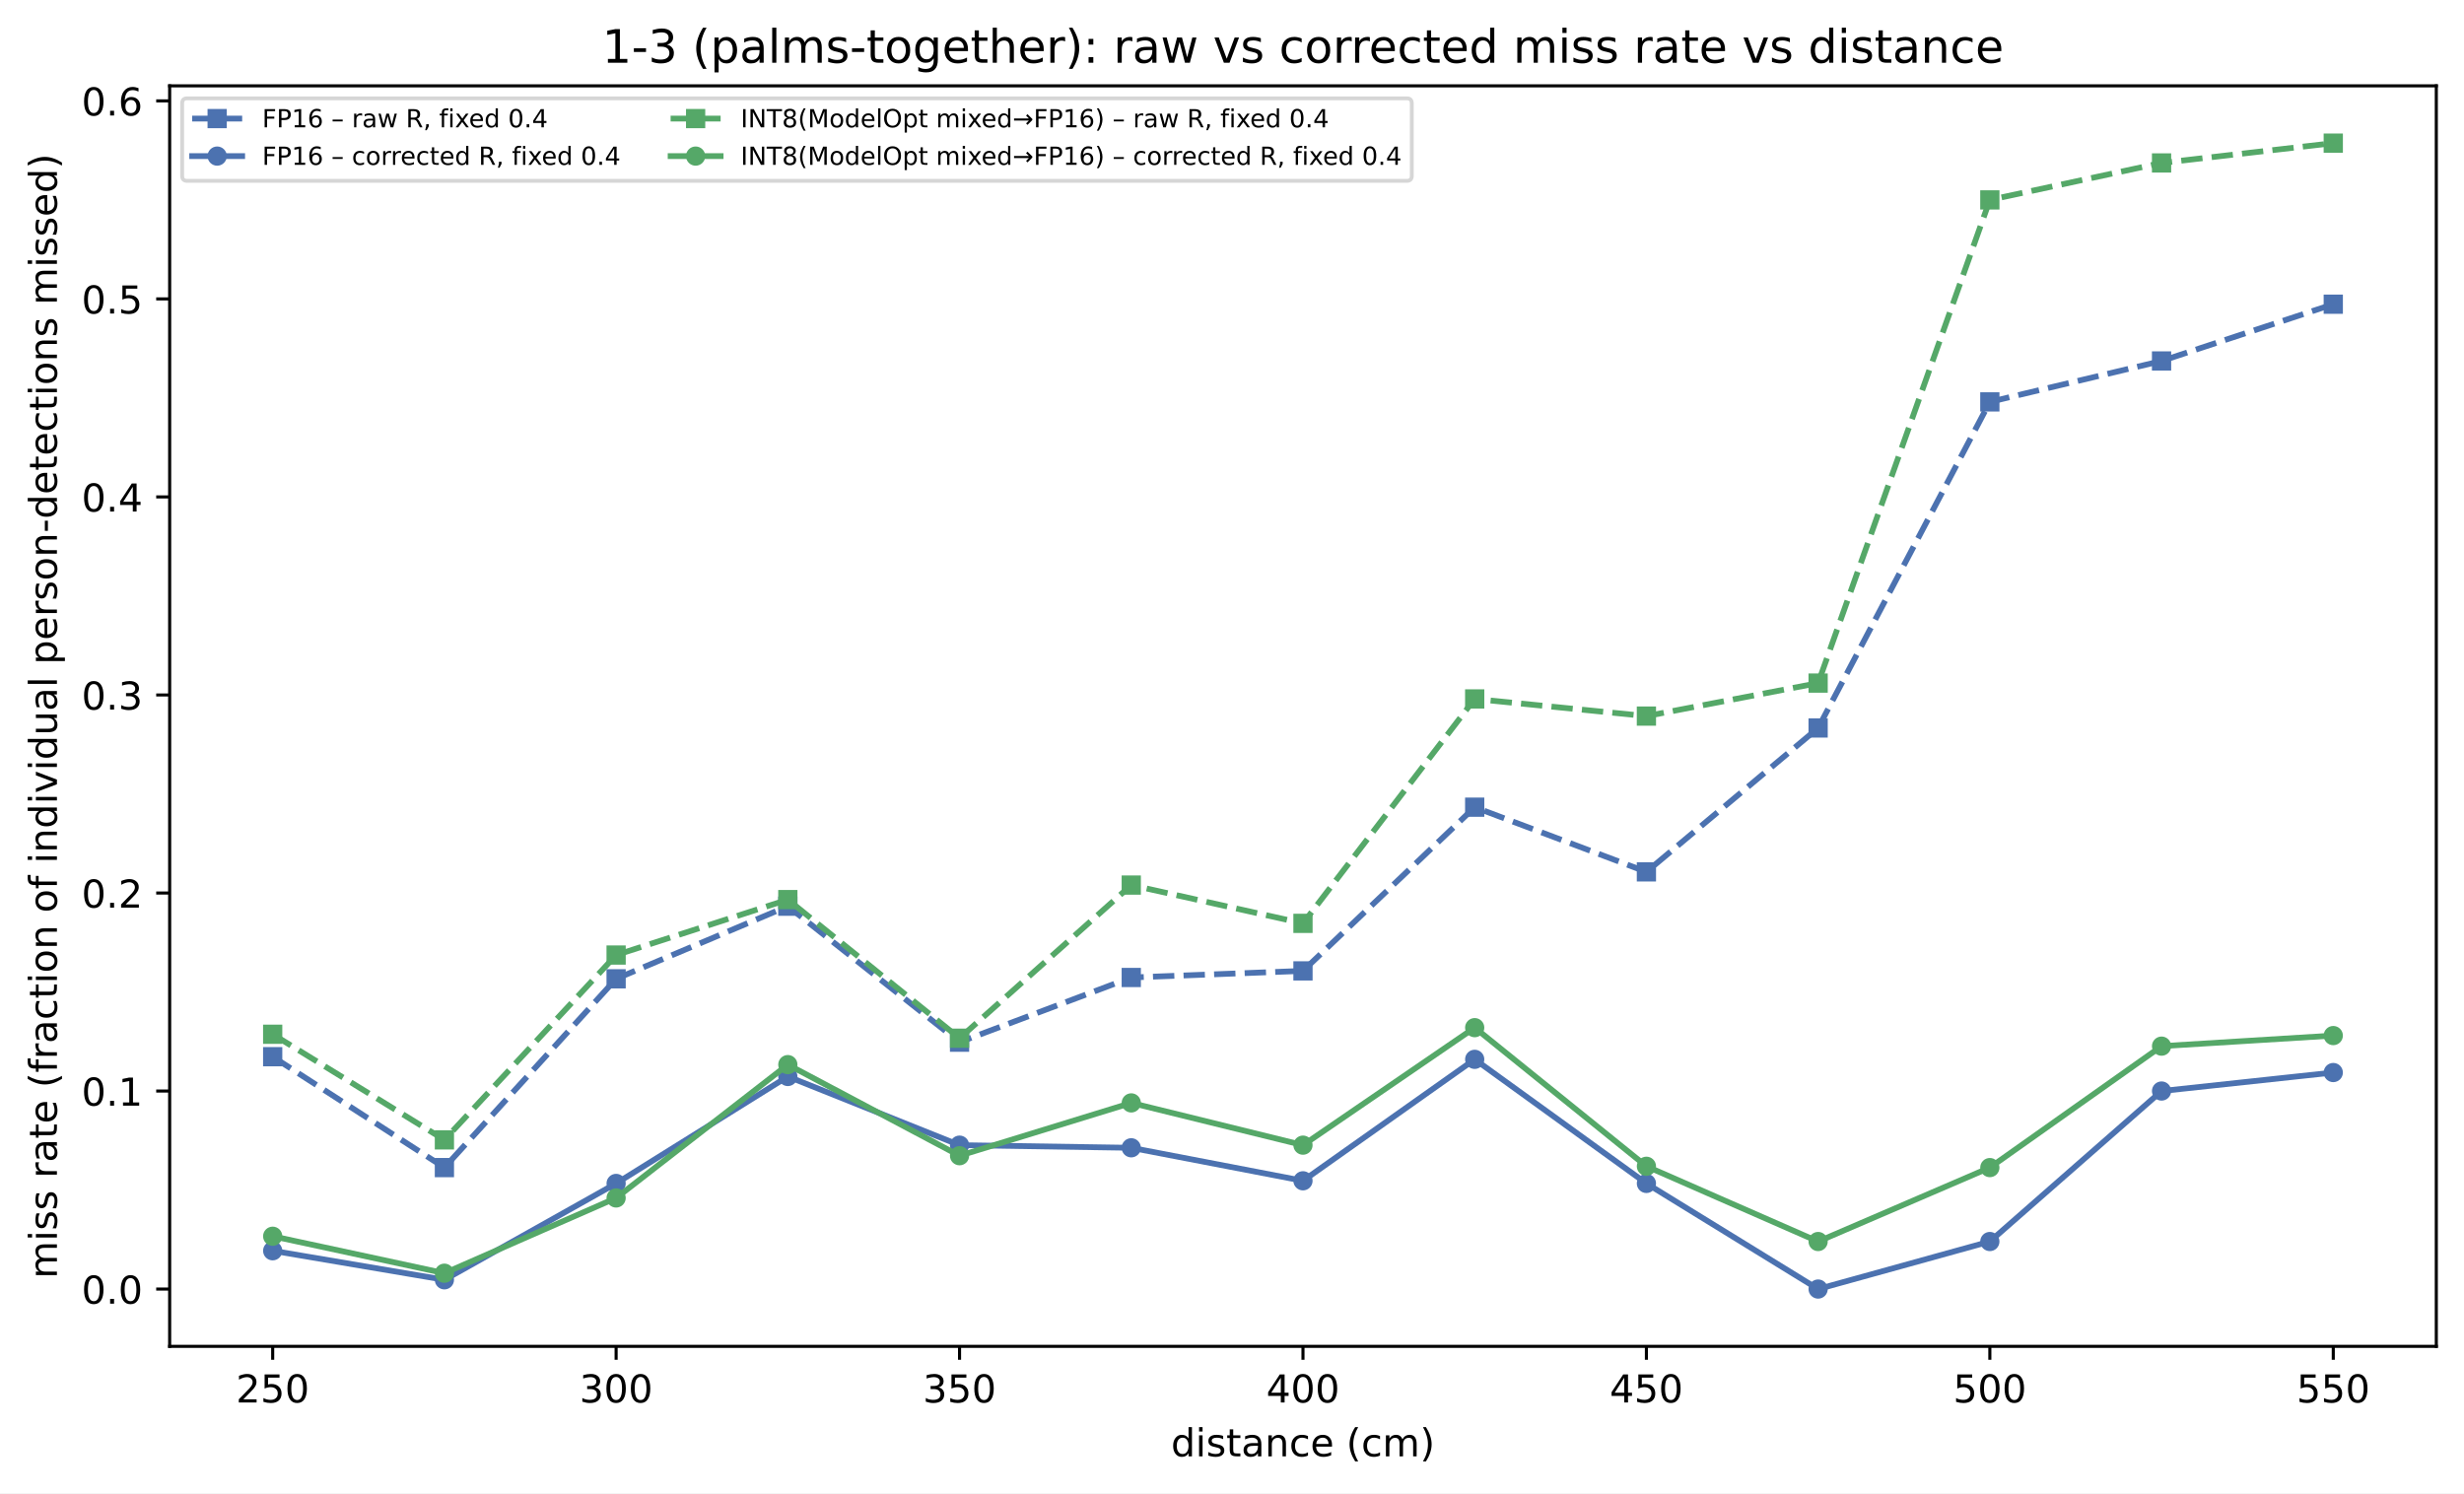
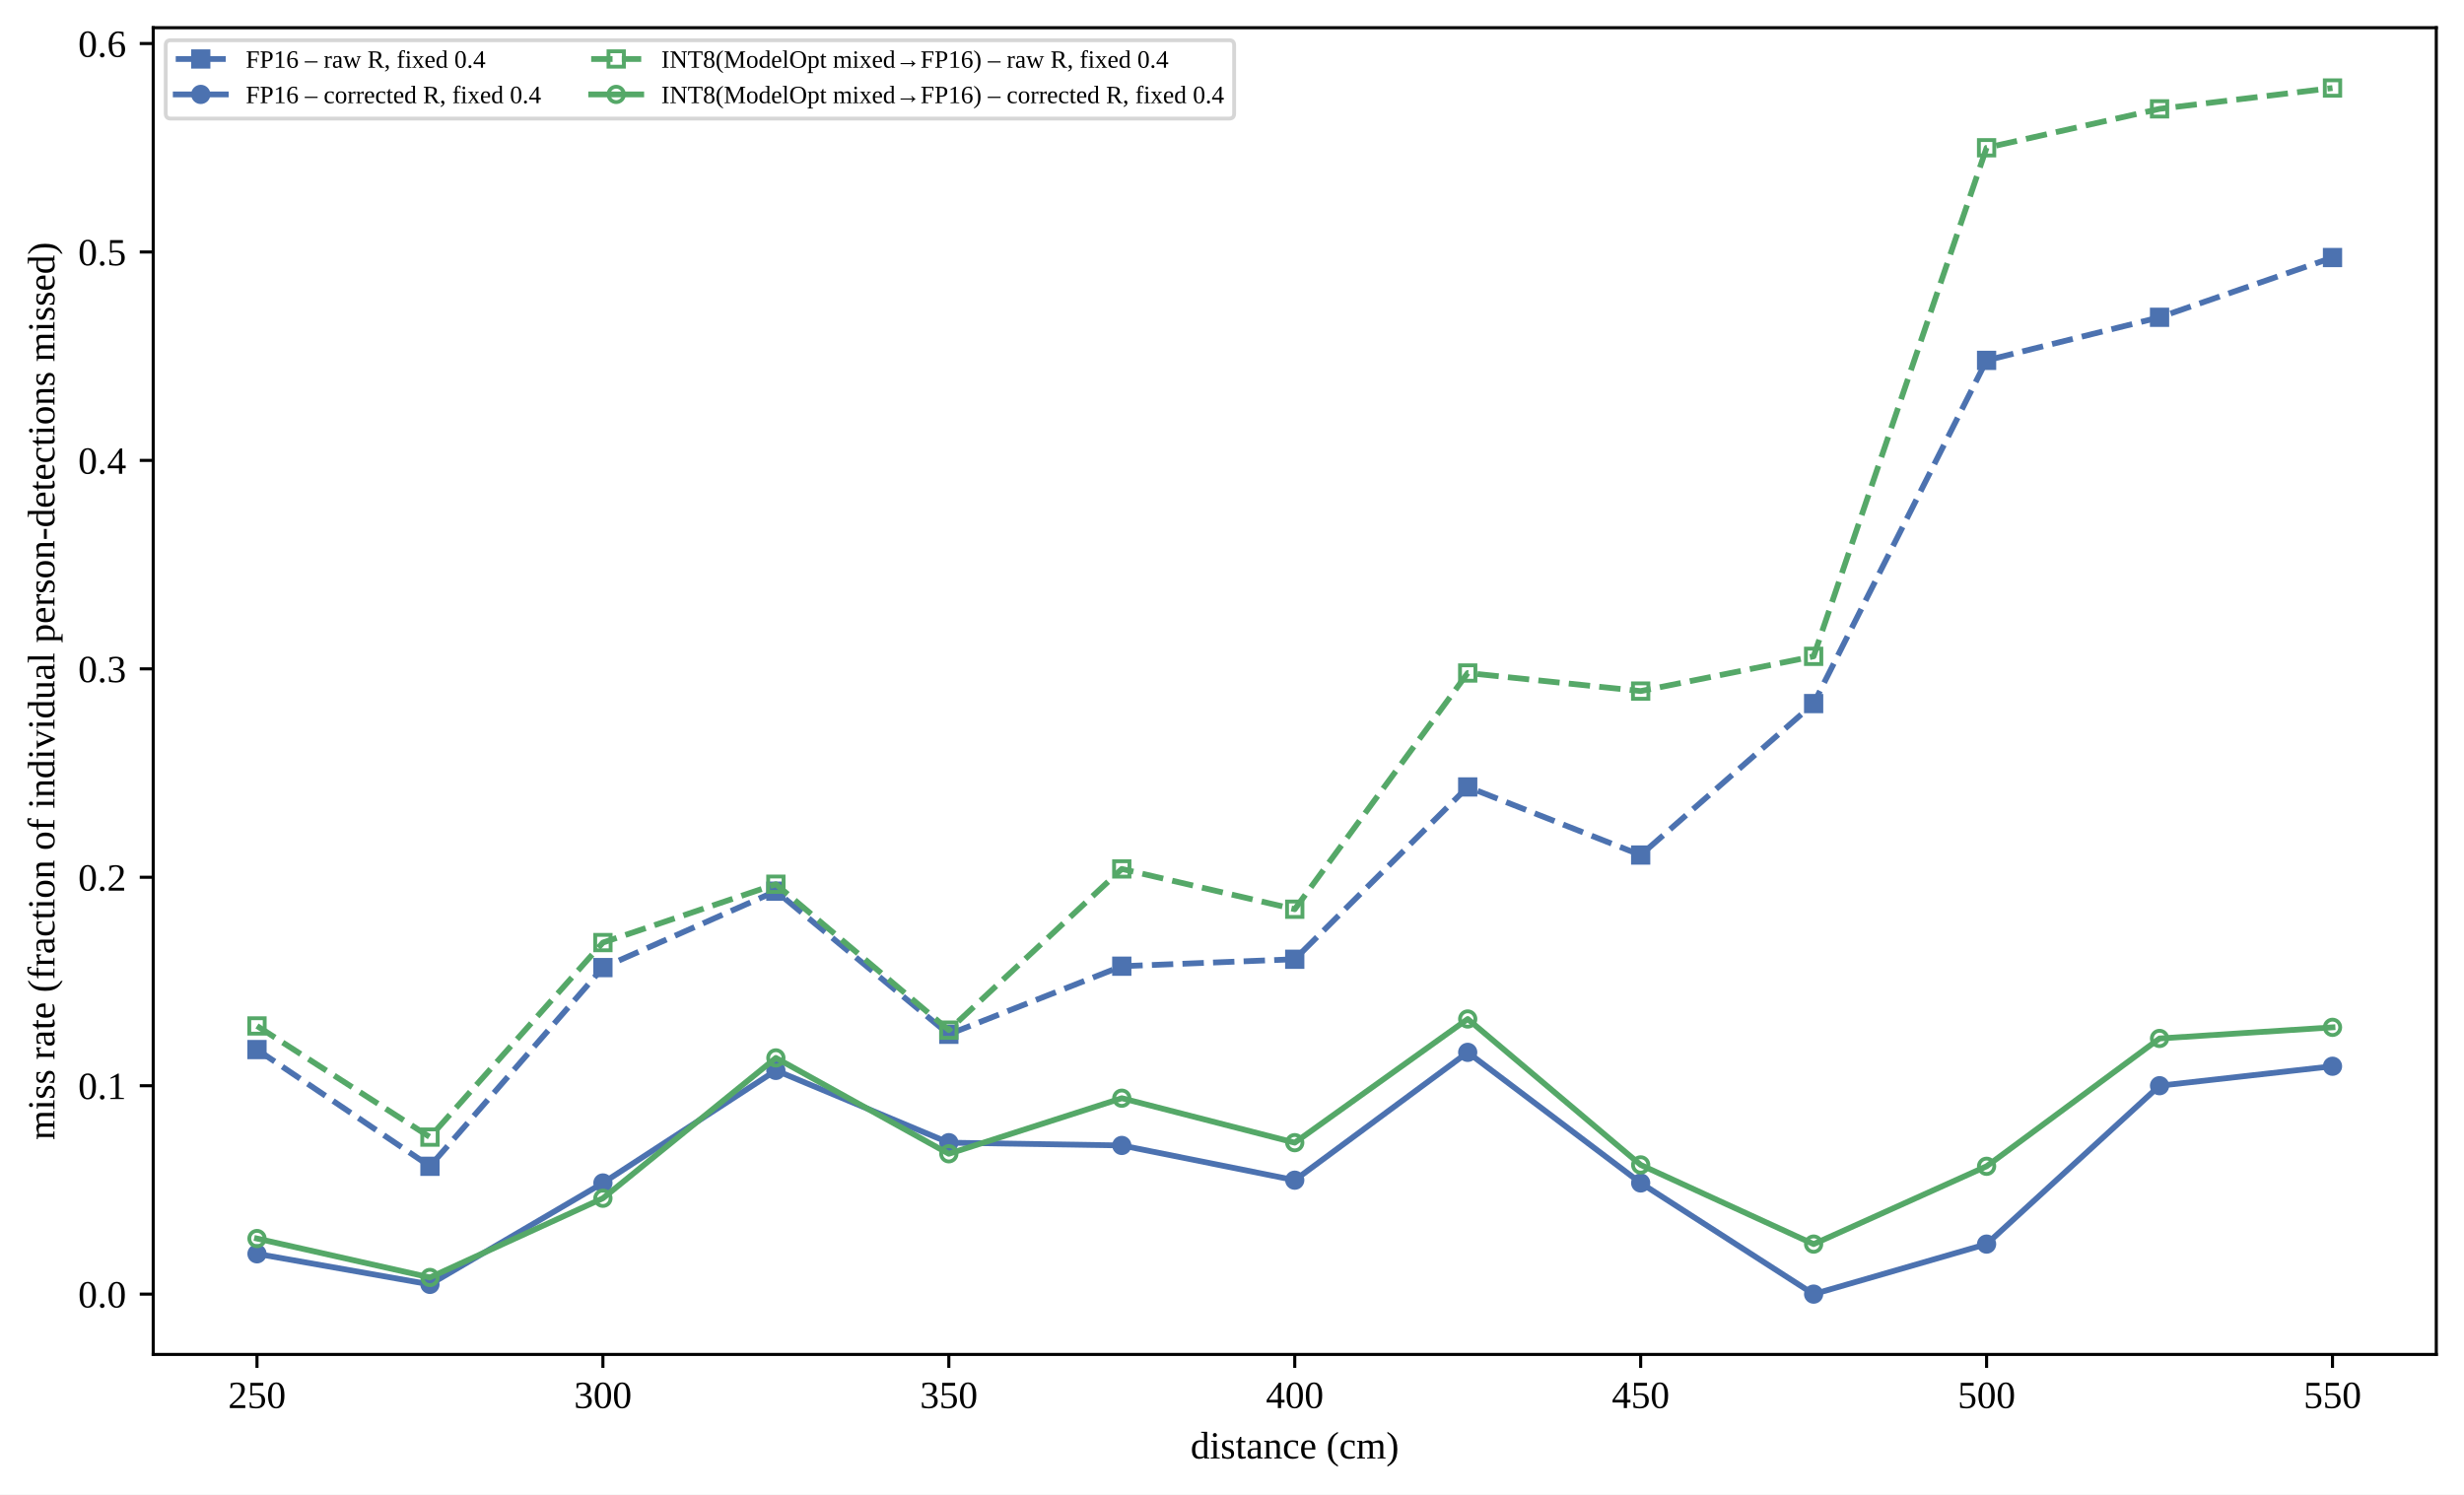
- <svg xmlns="http://www.w3.org/2000/svg" xmlns:xlink="http://www.w3.org/1999/xlink" width="640.542pt" height="388.237pt" viewBox="0 0 640.542 388.237" version="1.1">
+ <svg xmlns="http://www.w3.org/2000/svg" xmlns:xlink="http://www.w3.org/1999/xlink" width="640.082pt" height="388.276pt" viewBox="0 0 640.082 388.276" version="1.1">
  <defs>
    <style type="text/css">*{stroke-linejoin: round; stroke-linecap: butt}</style>
  </defs>
  <g id="figure_1">
    <g id="patch_1">
-       <path d="M 0 388.237  L 640.542 388.237  L 640.542 0  L 0 0  z " style="fill: #ffffff" />
+       <path d="M 0 388.276  L 640.082 388.276  L 640.082 0  L 0 0  z " style="fill: #ffffff" />
    </g>
    <g id="axes_1">
      <g id="patch_2">
-         <path d="M 44.104 350.036  L 633.342 350.036  L 633.342 22.318  L 44.104 22.318  z " style="fill: #ffffff" />
+         <path d="M 39.802 351.882  L 632.882 351.882  L 632.882 7.2  L 39.802 7.2  z " style="fill: #ffffff" />
      </g>
      <g id="matplotlib.axis_1">
        <g id="xtick_1">
          <g id="line2d_1">
            <defs>
-               <path id="mdd9b597db8" d="M 0 0  L 0 3.5  " style="stroke: #000000; stroke-width: 0.8" />
+               <path id="m9119f3f4da" d="M 0 0  L 0 3.5  " style="stroke: #000000; stroke-width: 0.8" />
            </defs>
            <g>
-               <use xlink:href="#mdd9b597db8" x="70.887" y="350.036" style="stroke: #000000; stroke-width: 0.8" />
+               <use xlink:href="#m9119f3f4da" x="66.76" y="351.882" style="stroke: #000000; stroke-width: 0.8" />
            </g>
          </g>
          <g id="text_1">
-             <text style="font-size: 10px; font-family: 'DejaVu Sans', 'Bitstream Vera Sans', 'Computer Modern Sans Serif', 'Lucida Grande', 'Verdana', 'Geneva', 'Lucid', 'Arial', 'Helvetica', 'Avant Garde', sans-serif; text-anchor: middle" x="70.887" y="364.633" transform="rotate(-0 70.88744 364.6334)">250</text>
+             <text style="font-size: 10px; font-family: 'Times New Roman'; text-anchor: middle" x="66.76" y="365.815" transform="rotate(-0 66.76014 365.8154)">250</text>
          </g>
        </g>
        <g id="xtick_2">
          <g id="line2d_2">
            <g>
-               <use xlink:href="#mdd9b597db8" x="160.166" y="350.036" style="stroke: #000000; stroke-width: 0.8" />
+               <use xlink:href="#m9119f3f4da" x="156.621" y="351.882" style="stroke: #000000; stroke-width: 0.8" />
            </g>
          </g>
          <g id="text_2">
-             <text style="font-size: 10px; font-family: 'DejaVu Sans', 'Bitstream Vera Sans', 'Computer Modern Sans Serif', 'Lucida Grande', 'Verdana', 'Geneva', 'Lucid', 'Arial', 'Helvetica', 'Avant Garde', sans-serif; text-anchor: middle" x="160.166" y="364.633" transform="rotate(-0 160.1659 364.6334)">300</text>
+             <text style="font-size: 10px; font-family: 'Times New Roman'; text-anchor: middle" x="156.621" y="365.815" transform="rotate(-0 156.6207 365.8154)">300</text>
          </g>
        </g>
        <g id="xtick_3">
          <g id="line2d_3">
            <g>
-               <use xlink:href="#mdd9b597db8" x="249.444" y="350.036" style="stroke: #000000; stroke-width: 0.8" />
+               <use xlink:href="#m9119f3f4da" x="246.481" y="351.882" style="stroke: #000000; stroke-width: 0.8" />
            </g>
          </g>
          <g id="text_3">
-             <text style="font-size: 10px; font-family: 'DejaVu Sans', 'Bitstream Vera Sans', 'Computer Modern Sans Serif', 'Lucida Grande', 'Verdana', 'Geneva', 'Lucid', 'Arial', 'Helvetica', 'Avant Garde', sans-serif; text-anchor: middle" x="249.444" y="364.633" transform="rotate(-0 249.4443 364.6334)">350</text>
+             <text style="font-size: 10px; font-family: 'Times New Roman'; text-anchor: middle" x="246.481" y="365.815" transform="rotate(-0 246.4813 365.8154)">350</text>
          </g>
        </g>
        <g id="xtick_4">
          <g id="line2d_4">
            <g>
-               <use xlink:href="#mdd9b597db8" x="338.723" y="350.036" style="stroke: #000000; stroke-width: 0.8" />
+               <use xlink:href="#m9119f3f4da" x="336.342" y="351.882" style="stroke: #000000; stroke-width: 0.8" />
            </g>
          </g>
          <g id="text_4">
-             <text style="font-size: 10px; font-family: 'DejaVu Sans', 'Bitstream Vera Sans', 'Computer Modern Sans Serif', 'Lucida Grande', 'Verdana', 'Geneva', 'Lucid', 'Arial', 'Helvetica', 'Avant Garde', sans-serif; text-anchor: middle" x="338.723" y="364.633" transform="rotate(-0 338.7227 364.6334)">400</text>
+             <text style="font-size: 10px; font-family: 'Times New Roman'; text-anchor: middle" x="336.342" y="365.815" transform="rotate(-0 336.342 365.8154)">400</text>
          </g>
        </g>
        <g id="xtick_5">
          <g id="line2d_5">
            <g>
-               <use xlink:href="#mdd9b597db8" x="428.001" y="350.036" style="stroke: #000000; stroke-width: 0.8" />
+               <use xlink:href="#m9119f3f4da" x="426.203" y="351.882" style="stroke: #000000; stroke-width: 0.8" />
            </g>
          </g>
          <g id="text_5">
-             <text style="font-size: 10px; font-family: 'DejaVu Sans', 'Bitstream Vera Sans', 'Computer Modern Sans Serif', 'Lucida Grande', 'Verdana', 'Geneva', 'Lucid', 'Arial', 'Helvetica', 'Avant Garde', sans-serif; text-anchor: middle" x="428.001" y="364.633" transform="rotate(-0 428.0012 364.6334)">450</text>
+             <text style="font-size: 10px; font-family: 'Times New Roman'; text-anchor: middle" x="426.203" y="365.815" transform="rotate(-0 426.2026 365.8154)">450</text>
          </g>
        </g>
        <g id="xtick_6">
          <g id="line2d_6">
            <g>
-               <use xlink:href="#mdd9b597db8" x="517.28" y="350.036" style="stroke: #000000; stroke-width: 0.8" />
+               <use xlink:href="#m9119f3f4da" x="516.063" y="351.882" style="stroke: #000000; stroke-width: 0.8" />
            </g>
          </g>
          <g id="text_6">
-             <text style="font-size: 10px; font-family: 'DejaVu Sans', 'Bitstream Vera Sans', 'Computer Modern Sans Serif', 'Lucida Grande', 'Verdana', 'Geneva', 'Lucid', 'Arial', 'Helvetica', 'Avant Garde', sans-serif; text-anchor: middle" x="517.28" y="364.633" transform="rotate(-0 517.2796 364.6334)">500</text>
+             <text style="font-size: 10px; font-family: 'Times New Roman'; text-anchor: middle" x="516.063" y="365.815" transform="rotate(-0 516.0632 365.8154)">500</text>
          </g>
        </g>
        <g id="xtick_7">
          <g id="line2d_7">
            <g>
-               <use xlink:href="#mdd9b597db8" x="606.558" y="350.036" style="stroke: #000000; stroke-width: 0.8" />
+               <use xlink:href="#m9119f3f4da" x="605.924" y="351.882" style="stroke: #000000; stroke-width: 0.8" />
            </g>
          </g>
          <g id="text_7">
-             <text style="font-size: 10px; font-family: 'DejaVu Sans', 'Bitstream Vera Sans', 'Computer Modern Sans Serif', 'Lucida Grande', 'Verdana', 'Geneva', 'Lucid', 'Arial', 'Helvetica', 'Avant Garde', sans-serif; text-anchor: middle" x="606.558" y="364.633" transform="rotate(-0 606.558 364.6334)">550</text>
+             <text style="font-size: 10px; font-family: 'Times New Roman'; text-anchor: middle" x="605.924" y="365.815" transform="rotate(-0 605.9238 365.8154)">550</text>
          </g>
        </g>
        <g id="text_8">
-           <text style="font-size: 10px; font-family: 'DejaVu Sans', 'Bitstream Vera Sans', 'Computer Modern Sans Serif', 'Lucida Grande', 'Verdana', 'Geneva', 'Lucid', 'Arial', 'Helvetica', 'Avant Garde', sans-serif; text-anchor: middle" x="338.723" y="378.634" transform="rotate(-0 338.7227 378.6342)">distance (cm)</text>
+           <text style="font-size: 10px; font-family: 'Times New Roman'; text-anchor: middle" x="336.342" y="378.917" transform="rotate(-0 336.342 378.9173)">distance (cm)</text>
        </g>
      </g>
      <g id="matplotlib.axis_2">
        <g id="ytick_1">
          <g id="line2d_8">
            <defs>
-               <path id="md7749bac74" d="M 0 0  L -3.5 0  " style="stroke: #000000; stroke-width: 0.8" />
+               <path id="maa7d83d4c0" d="M 0 0  L -3.5 0  " style="stroke: #000000; stroke-width: 0.8" />
            </defs>
            <g>
-               <use xlink:href="#md7749bac74" x="44.104" y="335.14" style="stroke: #000000; stroke-width: 0.8" />
+               <use xlink:href="#maa7d83d4c0" x="39.802" y="336.214" style="stroke: #000000; stroke-width: 0.8" />
            </g>
          </g>
          <g id="text_9">
-             <text style="font-size: 10px; font-family: 'DejaVu Sans', 'Bitstream Vera Sans', 'Computer Modern Sans Serif', 'Lucida Grande', 'Verdana', 'Geneva', 'Lucid', 'Arial', 'Helvetica', 'Avant Garde', sans-serif; text-anchor: end" x="37.104" y="338.938" transform="rotate(-0 37.10391 338.9384)">0.0</text>
+             <text style="font-size: 10px; font-family: 'Times New Roman'; text-anchor: end" x="32.802" y="339.681" transform="rotate(-0 32.80195 339.6812)">0.0</text>
          </g>
        </g>
        <g id="ytick_2">
          <g id="line2d_9">
            <g>
-               <use xlink:href="#md7749bac74" x="44.104" y="283.655" style="stroke: #000000; stroke-width: 0.8" />
+               <use xlink:href="#maa7d83d4c0" x="39.802" y="282.065" style="stroke: #000000; stroke-width: 0.8" />
            </g>
          </g>
          <g id="text_10">
-             <text style="font-size: 10px; font-family: 'DejaVu Sans', 'Bitstream Vera Sans', 'Computer Modern Sans Serif', 'Lucida Grande', 'Verdana', 'Geneva', 'Lucid', 'Arial', 'Helvetica', 'Avant Garde', sans-serif; text-anchor: end" x="37.104" y="287.454" transform="rotate(-0 37.10391 287.4536)">0.1</text>
+             <text style="font-size: 10px; font-family: 'Times New Roman'; text-anchor: end" x="32.802" y="285.531" transform="rotate(-0 32.80195 285.5314)">0.1</text>
          </g>
        </g>
        <g id="ytick_3">
          <g id="line2d_10">
            <g>
-               <use xlink:href="#md7749bac74" x="44.104" y="232.17" style="stroke: #000000; stroke-width: 0.8" />
+               <use xlink:href="#maa7d83d4c0" x="39.802" y="227.915" style="stroke: #000000; stroke-width: 0.8" />
            </g>
          </g>
          <g id="text_11">
-             <text style="font-size: 10px; font-family: 'DejaVu Sans', 'Bitstream Vera Sans', 'Computer Modern Sans Serif', 'Lucida Grande', 'Verdana', 'Geneva', 'Lucid', 'Arial', 'Helvetica', 'Avant Garde', sans-serif; text-anchor: end" x="37.104" y="235.969" transform="rotate(-0 37.10391 235.9688)">0.2</text>
+             <text style="font-size: 10px; font-family: 'Times New Roman'; text-anchor: end" x="32.802" y="231.382" transform="rotate(-0 32.80195 231.3816)">0.2</text>
          </g>
        </g>
        <g id="ytick_4">
          <g id="line2d_11">
            <g>
-               <use xlink:href="#md7749bac74" x="44.104" y="180.685" style="stroke: #000000; stroke-width: 0.8" />
+               <use xlink:href="#maa7d83d4c0" x="39.802" y="173.765" style="stroke: #000000; stroke-width: 0.8" />
            </g>
          </g>
          <g id="text_12">
-             <text style="font-size: 10px; font-family: 'DejaVu Sans', 'Bitstream Vera Sans', 'Computer Modern Sans Serif', 'Lucida Grande', 'Verdana', 'Geneva', 'Lucid', 'Arial', 'Helvetica', 'Avant Garde', sans-serif; text-anchor: end" x="37.104" y="184.484" transform="rotate(-0 37.10391 184.4841)">0.3</text>
+             <text style="font-size: 10px; font-family: 'Times New Roman'; text-anchor: end" x="32.802" y="177.232" transform="rotate(-0 32.80195 177.2317)">0.3</text>
          </g>
        </g>
        <g id="ytick_5">
          <g id="line2d_12">
            <g>
-               <use xlink:href="#md7749bac74" x="44.104" y="129.2" style="stroke: #000000; stroke-width: 0.8" />
+               <use xlink:href="#maa7d83d4c0" x="39.802" y="119.615" style="stroke: #000000; stroke-width: 0.8" />
            </g>
          </g>
          <g id="text_13">
-             <text style="font-size: 10px; font-family: 'DejaVu Sans', 'Bitstream Vera Sans', 'Computer Modern Sans Serif', 'Lucida Grande', 'Verdana', 'Geneva', 'Lucid', 'Arial', 'Helvetica', 'Avant Garde', sans-serif; text-anchor: end" x="37.104" y="132.999" transform="rotate(-0 37.10391 132.9993)">0.4</text>
+             <text style="font-size: 10px; font-family: 'Times New Roman'; text-anchor: end" x="32.802" y="123.082" transform="rotate(-0 32.80195 123.0819)">0.4</text>
          </g>
        </g>
        <g id="ytick_6">
          <g id="line2d_13">
            <g>
-               <use xlink:href="#md7749bac74" x="44.104" y="77.716" style="stroke: #000000; stroke-width: 0.8" />
+               <use xlink:href="#maa7d83d4c0" x="39.802" y="65.465" style="stroke: #000000; stroke-width: 0.8" />
            </g>
          </g>
          <g id="text_14">
-             <text style="font-size: 10px; font-family: 'DejaVu Sans', 'Bitstream Vera Sans', 'Computer Modern Sans Serif', 'Lucida Grande', 'Verdana', 'Geneva', 'Lucid', 'Arial', 'Helvetica', 'Avant Garde', sans-serif; text-anchor: end" x="37.104" y="81.515" transform="rotate(-0 37.10391 81.51455)">0.5</text>
+             <text style="font-size: 10px; font-family: 'Times New Roman'; text-anchor: end" x="32.802" y="68.932" transform="rotate(-0 32.80195 68.93203)">0.5</text>
          </g>
        </g>
        <g id="ytick_7">
          <g id="line2d_14">
            <g>
-               <use xlink:href="#md7749bac74" x="44.104" y="26.231" style="stroke: #000000; stroke-width: 0.8" />
+               <use xlink:href="#maa7d83d4c0" x="39.802" y="11.315" style="stroke: #000000; stroke-width: 0.8" />
            </g>
          </g>
          <g id="text_15">
-             <text style="font-size: 10px; font-family: 'DejaVu Sans', 'Bitstream Vera Sans', 'Computer Modern Sans Serif', 'Lucida Grande', 'Verdana', 'Geneva', 'Lucid', 'Arial', 'Helvetica', 'Avant Garde', sans-serif; text-anchor: end" x="37.104" y="30.03" transform="rotate(-0 37.10391 30.0298)">0.6</text>
+             <text style="font-size: 10px; font-family: 'Times New Roman'; text-anchor: end" x="32.802" y="14.782" transform="rotate(-0 32.80195 14.78219)">0.6</text>
          </g>
        </g>
        <g id="text_16">
-           <text style="font-size: 10px; font-family: 'DejaVu Sans', 'Bitstream Vera Sans', 'Computer Modern Sans Serif', 'Lucida Grande', 'Verdana', 'Geneva', 'Lucid', 'Arial', 'Helvetica', 'Avant Garde', sans-serif; text-anchor: middle" x="14.798" y="186.177" transform="rotate(-90 14.79844 186.177)">miss rate (fraction of individual person-detections missed)</text>
+           <text style="font-size: 10px; font-family: 'Times New Roman'; text-anchor: middle" x="14.144" y="179.541" transform="rotate(-90 14.14375 179.5409)">miss rate (fraction of individual person-detections missed)</text>
        </g>
      </g>
      <g id="line2d_15">
-         <path d="M 70.887 274.731  L 115.527 303.562  L 160.166 254.48  L 204.805 235.602  L 249.444 270.955  L 294.084 254.137  L 338.723 252.421  L 383.362 209.86  L 428.001 226.678  L 472.64 189.266  L 517.28 104.488  L 561.919 93.848  L 606.558 79.089  " clip-path="url(#p2df102009d)" style="fill: none; stroke-dasharray: 5.55,2.4; stroke-dashoffset: 0; stroke: #4c72b0; stroke-width: 1.5" />
+         <path d="M 66.76 272.679  L 111.69 303.003  L 156.621 251.38  L 201.551 231.525  L 246.481 268.708  L 291.412 251.019  L 336.342 249.214  L 381.272 204.45  L 426.203 222.139  L 471.133 182.79  L 516.063 93.623  L 560.993 82.432  L 605.924 66.909  " clip-path="url(#pe568337347)" style="fill: none; stroke-dasharray: 5.55,2.4; stroke-dashoffset: 0; stroke: #4c72b0; stroke-width: 1.5" />
        <defs>
-           <path id="m87a3c098cd" d="M -2 2  L 2 2  L 2 -2  L -2 -2  z " style="stroke: #4c72b0; stroke-linejoin: miter" />
+           <path id="m59f5345540" d="M -2 2  L 2 2  L 2 -2  L -2 -2  z " style="stroke: #4c72b0; stroke-linejoin: miter" />
        </defs>
-         <g clip-path="url(#p2df102009d)">
-           <use xlink:href="#m87a3c098cd" x="70.887" y="274.731" style="fill: #4c72b0; stroke: #4c72b0; stroke-linejoin: miter" />
-           <use xlink:href="#m87a3c098cd" x="115.527" y="303.562" style="fill: #4c72b0; stroke: #4c72b0; stroke-linejoin: miter" />
-           <use xlink:href="#m87a3c098cd" x="160.166" y="254.48" style="fill: #4c72b0; stroke: #4c72b0; stroke-linejoin: miter" />
-           <use xlink:href="#m87a3c098cd" x="204.805" y="235.602" style="fill: #4c72b0; stroke: #4c72b0; stroke-linejoin: miter" />
-           <use xlink:href="#m87a3c098cd" x="249.444" y="270.955" style="fill: #4c72b0; stroke: #4c72b0; stroke-linejoin: miter" />
-           <use xlink:href="#m87a3c098cd" x="294.084" y="254.137" style="fill: #4c72b0; stroke: #4c72b0; stroke-linejoin: miter" />
-           <use xlink:href="#m87a3c098cd" x="338.723" y="252.421" style="fill: #4c72b0; stroke: #4c72b0; stroke-linejoin: miter" />
-           <use xlink:href="#m87a3c098cd" x="383.362" y="209.86" style="fill: #4c72b0; stroke: #4c72b0; stroke-linejoin: miter" />
-           <use xlink:href="#m87a3c098cd" x="428.001" y="226.678" style="fill: #4c72b0; stroke: #4c72b0; stroke-linejoin: miter" />
-           <use xlink:href="#m87a3c098cd" x="472.64" y="189.266" style="fill: #4c72b0; stroke: #4c72b0; stroke-linejoin: miter" />
-           <use xlink:href="#m87a3c098cd" x="517.28" y="104.488" style="fill: #4c72b0; stroke: #4c72b0; stroke-linejoin: miter" />
-           <use xlink:href="#m87a3c098cd" x="561.919" y="93.848" style="fill: #4c72b0; stroke: #4c72b0; stroke-linejoin: miter" />
-           <use xlink:href="#m87a3c098cd" x="606.558" y="79.089" style="fill: #4c72b0; stroke: #4c72b0; stroke-linejoin: miter" />
+         <g clip-path="url(#pe568337347)">
+           <use xlink:href="#m59f5345540" x="66.76" y="272.679" style="fill: #4c72b0; stroke: #4c72b0; stroke-linejoin: miter" />
+           <use xlink:href="#m59f5345540" x="111.69" y="303.003" style="fill: #4c72b0; stroke: #4c72b0; stroke-linejoin: miter" />
+           <use xlink:href="#m59f5345540" x="156.621" y="251.38" style="fill: #4c72b0; stroke: #4c72b0; stroke-linejoin: miter" />
+           <use xlink:href="#m59f5345540" x="201.551" y="231.525" style="fill: #4c72b0; stroke: #4c72b0; stroke-linejoin: miter" />
+           <use xlink:href="#m59f5345540" x="246.481" y="268.708" style="fill: #4c72b0; stroke: #4c72b0; stroke-linejoin: miter" />
+           <use xlink:href="#m59f5345540" x="291.412" y="251.019" style="fill: #4c72b0; stroke: #4c72b0; stroke-linejoin: miter" />
+           <use xlink:href="#m59f5345540" x="336.342" y="249.214" style="fill: #4c72b0; stroke: #4c72b0; stroke-linejoin: miter" />
+           <use xlink:href="#m59f5345540" x="381.272" y="204.45" style="fill: #4c72b0; stroke: #4c72b0; stroke-linejoin: miter" />
+           <use xlink:href="#m59f5345540" x="426.203" y="222.139" style="fill: #4c72b0; stroke: #4c72b0; stroke-linejoin: miter" />
+           <use xlink:href="#m59f5345540" x="471.133" y="182.79" style="fill: #4c72b0; stroke: #4c72b0; stroke-linejoin: miter" />
+           <use xlink:href="#m59f5345540" x="516.063" y="93.623" style="fill: #4c72b0; stroke: #4c72b0; stroke-linejoin: miter" />
+           <use xlink:href="#m59f5345540" x="560.993" y="82.432" style="fill: #4c72b0; stroke: #4c72b0; stroke-linejoin: miter" />
+           <use xlink:href="#m59f5345540" x="605.924" y="66.909" style="fill: #4c72b0; stroke: #4c72b0; stroke-linejoin: miter" />
        </g>
      </g>
      <g id="line2d_16">
-         <path d="M 70.887 325.186  L 115.527 332.737  L 160.166 307.681  L 204.805 279.879  L 249.444 297.727  L 294.084 298.414  L 338.723 306.995  L 383.362 275.417  L 428.001 307.681  L 472.64 335.14  L 517.28 322.783  L 561.919 283.655  L 606.558 278.85  " clip-path="url(#p2df102009d)" style="fill: none; stroke: #4c72b0; stroke-width: 1.5; stroke-linecap: square" />
+         <path d="M 66.76 325.745  L 111.69 333.687  L 156.621 307.335  L 201.551 278.094  L 246.481 296.866  L 291.412 297.588  L 336.342 306.613  L 381.272 273.401  L 426.203 307.335  L 471.133 336.214  L 516.063 323.218  L 560.993 282.065  L 605.924 277.011  " clip-path="url(#pe568337347)" style="fill: none; stroke: #4c72b0; stroke-width: 1.5; stroke-linecap: square" />
        <defs>
-           <path id="m249f5f68d3" d="M 0 2  C 0.53 2 1.039 1.789 1.414 1.414  C 1.789 1.039 2 0.53 2 0  C 2 -0.53 1.789 -1.039 1.414 -1.414  C 1.039 -1.789 0.53 -2 0 -2  C -0.53 -2 -1.039 -1.789 -1.414 -1.414  C -1.789 -1.039 -2 -0.53 -2 0  C -2 0.53 -1.789 1.039 -1.414 1.414  C -1.039 1.789 -0.53 2 0 2  z " style="stroke: #4c72b0" />
+           <path id="m0823f54e66" d="M 0 2  C 0.53 2 1.039 1.789 1.414 1.414  C 1.789 1.039 2 0.53 2 0  C 2 -0.53 1.789 -1.039 1.414 -1.414  C 1.039 -1.789 0.53 -2 0 -2  C -0.53 -2 -1.039 -1.789 -1.414 -1.414  C -1.789 -1.039 -2 -0.53 -2 0  C -2 0.53 -1.789 1.039 -1.414 1.414  C -1.039 1.789 -0.53 2 0 2  z " style="stroke: #4c72b0" />
        </defs>
-         <g clip-path="url(#p2df102009d)">
-           <use xlink:href="#m249f5f68d3" x="70.887" y="325.186" style="fill: #4c72b0; stroke: #4c72b0" />
-           <use xlink:href="#m249f5f68d3" x="115.527" y="332.737" style="fill: #4c72b0; stroke: #4c72b0" />
-           <use xlink:href="#m249f5f68d3" x="160.166" y="307.681" style="fill: #4c72b0; stroke: #4c72b0" />
-           <use xlink:href="#m249f5f68d3" x="204.805" y="279.879" style="fill: #4c72b0; stroke: #4c72b0" />
-           <use xlink:href="#m249f5f68d3" x="249.444" y="297.727" style="fill: #4c72b0; stroke: #4c72b0" />
-           <use xlink:href="#m249f5f68d3" x="294.084" y="298.414" style="fill: #4c72b0; stroke: #4c72b0" />
-           <use xlink:href="#m249f5f68d3" x="338.723" y="306.995" style="fill: #4c72b0; stroke: #4c72b0" />
-           <use xlink:href="#m249f5f68d3" x="383.362" y="275.417" style="fill: #4c72b0; stroke: #4c72b0" />
-           <use xlink:href="#m249f5f68d3" x="428.001" y="307.681" style="fill: #4c72b0; stroke: #4c72b0" />
-           <use xlink:href="#m249f5f68d3" x="472.64" y="335.14" style="fill: #4c72b0; stroke: #4c72b0" />
-           <use xlink:href="#m249f5f68d3" x="517.28" y="322.783" style="fill: #4c72b0; stroke: #4c72b0" />
-           <use xlink:href="#m249f5f68d3" x="561.919" y="283.655" style="fill: #4c72b0; stroke: #4c72b0" />
-           <use xlink:href="#m249f5f68d3" x="606.558" y="278.85" style="fill: #4c72b0; stroke: #4c72b0" />
+         <g clip-path="url(#pe568337347)">
+           <use xlink:href="#m0823f54e66" x="66.76" y="325.745" style="fill: #4c72b0; stroke: #4c72b0" />
+           <use xlink:href="#m0823f54e66" x="111.69" y="333.687" style="fill: #4c72b0; stroke: #4c72b0" />
+           <use xlink:href="#m0823f54e66" x="156.621" y="307.335" style="fill: #4c72b0; stroke: #4c72b0" />
+           <use xlink:href="#m0823f54e66" x="201.551" y="278.094" style="fill: #4c72b0; stroke: #4c72b0" />
+           <use xlink:href="#m0823f54e66" x="246.481" y="296.866" style="fill: #4c72b0; stroke: #4c72b0" />
+           <use xlink:href="#m0823f54e66" x="291.412" y="297.588" style="fill: #4c72b0; stroke: #4c72b0" />
+           <use xlink:href="#m0823f54e66" x="336.342" y="306.613" style="fill: #4c72b0; stroke: #4c72b0" />
+           <use xlink:href="#m0823f54e66" x="381.272" y="273.401" style="fill: #4c72b0; stroke: #4c72b0" />
+           <use xlink:href="#m0823f54e66" x="426.203" y="307.335" style="fill: #4c72b0; stroke: #4c72b0" />
+           <use xlink:href="#m0823f54e66" x="471.133" y="336.214" style="fill: #4c72b0; stroke: #4c72b0" />
+           <use xlink:href="#m0823f54e66" x="516.063" y="323.218" style="fill: #4c72b0; stroke: #4c72b0" />
+           <use xlink:href="#m0823f54e66" x="560.993" y="282.065" style="fill: #4c72b0; stroke: #4c72b0" />
+           <use xlink:href="#m0823f54e66" x="605.924" y="277.011" style="fill: #4c72b0; stroke: #4c72b0" />
        </g>
      </g>
      <g id="line2d_17">
-         <path d="M 70.887 268.896  L 115.527 296.354  L 160.166 248.302  L 204.805 233.886  L 249.444 269.925  L 294.084 230.111  L 338.723 240.064  L 383.362 181.715  L 428.001 186.177  L 472.64 177.596  L 517.28 51.973  L 561.919 42.363  L 606.558 37.214  " clip-path="url(#p2df102009d)" style="fill: none; stroke-dasharray: 5.55,2.4; stroke-dashoffset: 0; stroke: #55a868; stroke-width: 1.5" />
+         <path d="M 66.76 266.542  L 111.69 295.422  L 156.621 244.882  L 201.551 229.72  L 246.481 267.625  L 291.412 225.749  L 336.342 236.218  L 381.272 174.848  L 426.203 179.541  L 471.133 170.516  L 516.063 38.39  L 560.993 28.282  L 605.924 22.867  " clip-path="url(#pe568337347)" style="fill: none; stroke-dasharray: 5.55,2.4; stroke-dashoffset: 0; stroke: #55a868; stroke-width: 1.5" />
        <defs>
-           <path id="m9d29b69fbf" d="M -2 2  L 2 2  L 2 -2  L -2 -2  z " style="stroke: #55a868; stroke-linejoin: miter" />
+           <path id="mf27303d4a6" d="M -2 2  L 2 2  L 2 -2  L -2 -2  z " style="stroke: #55a868; stroke-linejoin: miter" />
        </defs>
-         <g clip-path="url(#p2df102009d)">
-           <use xlink:href="#m9d29b69fbf" x="70.887" y="268.896" style="fill: #55a868; stroke: #55a868; stroke-linejoin: miter" />
-           <use xlink:href="#m9d29b69fbf" x="115.527" y="296.354" style="fill: #55a868; stroke: #55a868; stroke-linejoin: miter" />
-           <use xlink:href="#m9d29b69fbf" x="160.166" y="248.302" style="fill: #55a868; stroke: #55a868; stroke-linejoin: miter" />
-           <use xlink:href="#m9d29b69fbf" x="204.805" y="233.886" style="fill: #55a868; stroke: #55a868; stroke-linejoin: miter" />
-           <use xlink:href="#m9d29b69fbf" x="249.444" y="269.925" style="fill: #55a868; stroke: #55a868; stroke-linejoin: miter" />
-           <use xlink:href="#m9d29b69fbf" x="294.084" y="230.111" style="fill: #55a868; stroke: #55a868; stroke-linejoin: miter" />
-           <use xlink:href="#m9d29b69fbf" x="338.723" y="240.064" style="fill: #55a868; stroke: #55a868; stroke-linejoin: miter" />
-           <use xlink:href="#m9d29b69fbf" x="383.362" y="181.715" style="fill: #55a868; stroke: #55a868; stroke-linejoin: miter" />
-           <use xlink:href="#m9d29b69fbf" x="428.001" y="186.177" style="fill: #55a868; stroke: #55a868; stroke-linejoin: miter" />
-           <use xlink:href="#m9d29b69fbf" x="472.64" y="177.596" style="fill: #55a868; stroke: #55a868; stroke-linejoin: miter" />
-           <use xlink:href="#m9d29b69fbf" x="517.28" y="51.973" style="fill: #55a868; stroke: #55a868; stroke-linejoin: miter" />
-           <use xlink:href="#m9d29b69fbf" x="561.919" y="42.363" style="fill: #55a868; stroke: #55a868; stroke-linejoin: miter" />
-           <use xlink:href="#m9d29b69fbf" x="606.558" y="37.214" style="fill: #55a868; stroke: #55a868; stroke-linejoin: miter" />
+         <g clip-path="url(#pe568337347)">
+           <use xlink:href="#mf27303d4a6" x="66.76" y="266.542" style="fill-opacity: 0; stroke: #55a868; stroke-linejoin: miter" />
+           <use xlink:href="#mf27303d4a6" x="111.69" y="295.422" style="fill-opacity: 0; stroke: #55a868; stroke-linejoin: miter" />
+           <use xlink:href="#mf27303d4a6" x="156.621" y="244.882" style="fill-opacity: 0; stroke: #55a868; stroke-linejoin: miter" />
+           <use xlink:href="#mf27303d4a6" x="201.551" y="229.72" style="fill-opacity: 0; stroke: #55a868; stroke-linejoin: miter" />
+           <use xlink:href="#mf27303d4a6" x="246.481" y="267.625" style="fill-opacity: 0; stroke: #55a868; stroke-linejoin: miter" />
+           <use xlink:href="#mf27303d4a6" x="291.412" y="225.749" style="fill-opacity: 0; stroke: #55a868; stroke-linejoin: miter" />
+           <use xlink:href="#mf27303d4a6" x="336.342" y="236.218" style="fill-opacity: 0; stroke: #55a868; stroke-linejoin: miter" />
+           <use xlink:href="#mf27303d4a6" x="381.272" y="174.848" style="fill-opacity: 0; stroke: #55a868; stroke-linejoin: miter" />
+           <use xlink:href="#mf27303d4a6" x="426.203" y="179.541" style="fill-opacity: 0; stroke: #55a868; stroke-linejoin: miter" />
+           <use xlink:href="#mf27303d4a6" x="471.133" y="170.516" style="fill-opacity: 0; stroke: #55a868; stroke-linejoin: miter" />
+           <use xlink:href="#mf27303d4a6" x="516.063" y="38.39" style="fill-opacity: 0; stroke: #55a868; stroke-linejoin: miter" />
+           <use xlink:href="#mf27303d4a6" x="560.993" y="28.282" style="fill-opacity: 0; stroke: #55a868; stroke-linejoin: miter" />
+           <use xlink:href="#mf27303d4a6" x="605.924" y="22.867" style="fill-opacity: 0; stroke: #55a868; stroke-linejoin: miter" />
        </g>
      </g>
      <g id="line2d_18">
-         <path d="M 70.887 321.41  L 115.527 331.021  L 160.166 311.457  L 204.805 276.79  L 249.444 300.473  L 294.084 286.744  L 338.723 297.727  L 383.362 267.18  L 428.001 303.219  L 472.64 322.783  L 517.28 303.562  L 561.919 271.985  L 606.558 269.239  " clip-path="url(#p2df102009d)" style="fill: none; stroke: #55a868; stroke-width: 1.5; stroke-linecap: square" />
+         <path d="M 66.76 321.774  L 111.69 331.882  L 156.621 311.306  L 201.551 274.845  L 246.481 299.754  L 291.412 285.314  L 336.342 296.866  L 381.272 264.737  L 426.203 302.642  L 471.133 323.218  L 516.063 303.003  L 560.993 269.791  L 605.924 266.903  " clip-path="url(#pe568337347)" style="fill: none; stroke: #55a868; stroke-width: 1.5; stroke-linecap: square" />
        <defs>
-           <path id="m95672b903a" d="M 0 2  C 0.53 2 1.039 1.789 1.414 1.414  C 1.789 1.039 2 0.53 2 0  C 2 -0.53 1.789 -1.039 1.414 -1.414  C 1.039 -1.789 0.53 -2 0 -2  C -0.53 -2 -1.039 -1.789 -1.414 -1.414  C -1.789 -1.039 -2 -0.53 -2 0  C -2 0.53 -1.789 1.039 -1.414 1.414  C -1.039 1.789 -0.53 2 0 2  z " style="stroke: #55a868" />
+           <path id="md41d719ad4" d="M 0 2  C 0.53 2 1.039 1.789 1.414 1.414  C 1.789 1.039 2 0.53 2 0  C 2 -0.53 1.789 -1.039 1.414 -1.414  C 1.039 -1.789 0.53 -2 0 -2  C -0.53 -2 -1.039 -1.789 -1.414 -1.414  C -1.789 -1.039 -2 -0.53 -2 0  C -2 0.53 -1.789 1.039 -1.414 1.414  C -1.039 1.789 -0.53 2 0 2  z " style="stroke: #55a868" />
        </defs>
-         <g clip-path="url(#p2df102009d)">
-           <use xlink:href="#m95672b903a" x="70.887" y="321.41" style="fill: #55a868; stroke: #55a868" />
-           <use xlink:href="#m95672b903a" x="115.527" y="331.021" style="fill: #55a868; stroke: #55a868" />
-           <use xlink:href="#m95672b903a" x="160.166" y="311.457" style="fill: #55a868; stroke: #55a868" />
-           <use xlink:href="#m95672b903a" x="204.805" y="276.79" style="fill: #55a868; stroke: #55a868" />
-           <use xlink:href="#m95672b903a" x="249.444" y="300.473" style="fill: #55a868; stroke: #55a868" />
-           <use xlink:href="#m95672b903a" x="294.084" y="286.744" style="fill: #55a868; stroke: #55a868" />
-           <use xlink:href="#m95672b903a" x="338.723" y="297.727" style="fill: #55a868; stroke: #55a868" />
-           <use xlink:href="#m95672b903a" x="383.362" y="267.18" style="fill: #55a868; stroke: #55a868" />
-           <use xlink:href="#m95672b903a" x="428.001" y="303.219" style="fill: #55a868; stroke: #55a868" />
-           <use xlink:href="#m95672b903a" x="472.64" y="322.783" style="fill: #55a868; stroke: #55a868" />
-           <use xlink:href="#m95672b903a" x="517.28" y="303.562" style="fill: #55a868; stroke: #55a868" />
-           <use xlink:href="#m95672b903a" x="561.919" y="271.985" style="fill: #55a868; stroke: #55a868" />
-           <use xlink:href="#m95672b903a" x="606.558" y="269.239" style="fill: #55a868; stroke: #55a868" />
+         <g clip-path="url(#pe568337347)">
+           <use xlink:href="#md41d719ad4" x="66.76" y="321.774" style="fill-opacity: 0; stroke: #55a868" />
+           <use xlink:href="#md41d719ad4" x="111.69" y="331.882" style="fill-opacity: 0; stroke: #55a868" />
+           <use xlink:href="#md41d719ad4" x="156.621" y="311.306" style="fill-opacity: 0; stroke: #55a868" />
+           <use xlink:href="#md41d719ad4" x="201.551" y="274.845" style="fill-opacity: 0; stroke: #55a868" />
+           <use xlink:href="#md41d719ad4" x="246.481" y="299.754" style="fill-opacity: 0; stroke: #55a868" />
+           <use xlink:href="#md41d719ad4" x="291.412" y="285.314" style="fill-opacity: 0; stroke: #55a868" />
+           <use xlink:href="#md41d719ad4" x="336.342" y="296.866" style="fill-opacity: 0; stroke: #55a868" />
+           <use xlink:href="#md41d719ad4" x="381.272" y="264.737" style="fill-opacity: 0; stroke: #55a868" />
+           <use xlink:href="#md41d719ad4" x="426.203" y="302.642" style="fill-opacity: 0; stroke: #55a868" />
+           <use xlink:href="#md41d719ad4" x="471.133" y="323.218" style="fill-opacity: 0; stroke: #55a868" />
+           <use xlink:href="#md41d719ad4" x="516.063" y="303.003" style="fill-opacity: 0; stroke: #55a868" />
+           <use xlink:href="#md41d719ad4" x="560.993" y="269.791" style="fill-opacity: 0; stroke: #55a868" />
+           <use xlink:href="#md41d719ad4" x="605.924" y="266.903" style="fill-opacity: 0; stroke: #55a868" />
        </g>
      </g>
      <g id="patch_3">
-         <path d="M 44.104 350.036  L 44.104 22.318  " style="fill: none; stroke: #000000; stroke-width: 0.8; stroke-linejoin: miter; stroke-linecap: square" />
+         <path d="M 39.802 351.882  L 39.802 7.2  " style="fill: none; stroke: #000000; stroke-width: 0.8; stroke-linejoin: miter; stroke-linecap: square" />
      </g>
      <g id="patch_4">
-         <path d="M 633.342 350.036  L 633.342 22.318  " style="fill: none; stroke: #000000; stroke-width: 0.8; stroke-linejoin: miter; stroke-linecap: square" />
+         <path d="M 632.882 351.882  L 632.882 7.2  " style="fill: none; stroke: #000000; stroke-width: 0.8; stroke-linejoin: miter; stroke-linecap: square" />
      </g>
      <g id="patch_5">
-         <path d="M 44.104 350.036  L 633.342 350.036  " style="fill: none; stroke: #000000; stroke-width: 0.8; stroke-linejoin: miter; stroke-linecap: square" />
+         <path d="M 39.802 351.882  L 632.882 351.882  " style="fill: none; stroke: #000000; stroke-width: 0.8; stroke-linejoin: miter; stroke-linecap: square" />
      </g>
      <g id="patch_6">
-         <path d="M 44.104 22.318  L 633.342 22.318  " style="fill: none; stroke: #000000; stroke-width: 0.8; stroke-linejoin: miter; stroke-linecap: square" />
-       </g>
-       <g id="text_17">
-         <text style="font-size: 12px; font-family: 'DejaVu Sans', 'Bitstream Vera Sans', 'Computer Modern Sans Serif', 'Lucida Grande', 'Verdana', 'Geneva', 'Lucid', 'Arial', 'Helvetica', 'Avant Garde', sans-serif; text-anchor: middle" x="338.723" y="16.318" transform="rotate(-0 338.7227 16.31812)">1-3 (palms-together): raw vs corrected miss rate vs distance</text>
+         <path d="M 39.802 7.2  L 632.882 7.2  " style="fill: none; stroke: #000000; stroke-width: 0.8; stroke-linejoin: miter; stroke-linecap: square" />
      </g>
      <g id="legend_1">
        <g id="patch_7">
-           <path d="M 48.654 47.019  L 365.705 47.019  Q 367.005 47.019 367.005 45.719  L 367.005 26.868  Q 367.005 25.568 365.705 25.568  L 48.654 25.568  Q 47.354 25.568 47.354 26.868  L 47.354 45.719  Q 47.354 47.019 48.654 47.019  z " style="fill: #ffffff; opacity: 0.8; stroke: #cccccc; stroke-linejoin: miter" />
+           <path d="M 44.352 30.806  L 319.295 30.806  Q 320.595 30.806 320.595 29.506  L 320.595 11.75  Q 320.595 10.45 319.295 10.45  L 44.352 10.45  Q 43.052 10.45 43.052 11.75  L 43.052 29.506  Q 43.052 30.806 44.352 30.806  z " style="fill: #ffffff; opacity: 0.8; stroke: #cccccc; stroke-linejoin: miter" />
        </g>
        <g id="line2d_19">
-           <path d="M 49.954 30.832  L 56.454 30.832  L 62.954 30.832  " style="fill: none; stroke-dasharray: 5.55,2.4; stroke-dashoffset: 0; stroke: #4c72b0; stroke-width: 1.5" />
+           <path d="M 45.652 15.325  L 52.152 15.325  L 58.652 15.325  " style="fill: none; stroke-dasharray: 5.55,2.4; stroke-dashoffset: 0; stroke: #4c72b0; stroke-width: 1.5" />
          <g>
-             <use xlink:href="#m87a3c098cd" x="56.454" y="30.832" style="fill: #4c72b0; stroke: #4c72b0; stroke-linejoin: miter" />
+             <use xlink:href="#m59f5345540" x="52.152" y="15.325" style="fill: #4c72b0; stroke: #4c72b0; stroke-linejoin: miter" />
+           </g>
+         </g>
+         <g id="text_17">
+           <text style="font-size: 6.5px; font-family: 'Times New Roman'; text-anchor: start" x="63.852" y="17.6" transform="rotate(-0 63.85195 17.6)">FP16 – raw R, fixed 0.4</text>
+         </g>
+         <g id="line2d_20">
+           <path d="M 45.652 24.528  L 52.152 24.528  L 58.652 24.528  " style="fill: none; stroke: #4c72b0; stroke-width: 1.5; stroke-linecap: square" />
+           <g>
+             <use xlink:href="#m0823f54e66" x="52.152" y="24.528" style="fill: #4c72b0; stroke: #4c72b0" />
          </g>
        </g>
        <g id="text_18">
-           <text style="font-size: 6.5px; font-family: 'DejaVu Sans', 'Bitstream Vera Sans', 'Computer Modern Sans Serif', 'Lucida Grande', 'Verdana', 'Geneva', 'Lucid', 'Arial', 'Helvetica', 'Avant Garde', sans-serif; text-anchor: start" x="68.154" y="33.107" transform="rotate(-0 68.15391 33.10711)">FP16 – raw R, fixed 0.4</text>
-         </g>
-         <g id="line2d_20">
-           <path d="M 49.954 40.583  L 56.454 40.583  L 62.954 40.583  " style="fill: none; stroke: #4c72b0; stroke-width: 1.5; stroke-linecap: square" />
+           <text style="font-size: 6.5px; font-family: 'Times New Roman'; text-anchor: start" x="63.852" y="26.803" transform="rotate(-0 63.85195 26.80283)">FP16 – corrected R, fixed 0.4</text>
+         </g>
+         <g id="line2d_21">
+           <path d="M 153.573 15.325  L 160.073 15.325  L 166.573 15.325  " style="fill: none; stroke-dasharray: 5.55,2.4; stroke-dashoffset: 0; stroke: #55a868; stroke-width: 1.5" />
          <g>
-             <use xlink:href="#m249f5f68d3" x="56.454" y="40.583" style="fill: #4c72b0; stroke: #4c72b0" />
+             <use xlink:href="#mf27303d4a6" x="160.073" y="15.325" style="fill-opacity: 0; stroke: #55a868; stroke-linejoin: miter" />
          </g>
        </g>
        <g id="text_19">
-           <text style="font-size: 6.5px; font-family: 'DejaVu Sans', 'Bitstream Vera Sans', 'Computer Modern Sans Serif', 'Lucida Grande', 'Verdana', 'Geneva', 'Lucid', 'Arial', 'Helvetica', 'Avant Garde', sans-serif; text-anchor: start" x="68.154" y="42.858" transform="rotate(-0 68.15391 42.85762)">FP16 – corrected R, fixed 0.4</text>
-         </g>
-         <g id="line2d_21">
-           <path d="M 174.334 30.832  L 180.834 30.832  L 187.334 30.832  " style="fill: none; stroke-dasharray: 5.55,2.4; stroke-dashoffset: 0; stroke: #55a868; stroke-width: 1.5" />
+           <text style="font-size: 6.5px; font-family: 'Times New Roman'; text-anchor: start" x="171.773" y="17.6" transform="rotate(-0 171.7733 17.6)">INT8(ModelOpt mixed→FP16) – raw R, fixed 0.4</text>
+         </g>
+         <g id="line2d_22">
+           <path d="M 153.573 24.528  L 160.073 24.528  L 166.573 24.528  " style="fill: none; stroke: #55a868; stroke-width: 1.5; stroke-linecap: square" />
          <g>
-             <use xlink:href="#m9d29b69fbf" x="180.834" y="30.832" style="fill: #55a868; stroke: #55a868; stroke-linejoin: miter" />
+             <use xlink:href="#md41d719ad4" x="160.073" y="24.528" style="fill-opacity: 0; stroke: #55a868" />
          </g>
        </g>
        <g id="text_20">
-           <text style="font-size: 6.5px; font-family: 'DejaVu Sans', 'Bitstream Vera Sans', 'Computer Modern Sans Serif', 'Lucida Grande', 'Verdana', 'Geneva', 'Lucid', 'Arial', 'Helvetica', 'Avant Garde', sans-serif; text-anchor: start" x="192.534" y="33.107" transform="rotate(-0 192.5345 33.10711)">INT8(ModelOpt mixed→FP16) – raw R, fixed 0.4</text>
-         </g>
-         <g id="line2d_22">
-           <path d="M 174.334 40.583  L 180.834 40.583  L 187.334 40.583  " style="fill: none; stroke: #55a868; stroke-width: 1.5; stroke-linecap: square" />
-           <g>
-             <use xlink:href="#m95672b903a" x="180.834" y="40.583" style="fill: #55a868; stroke: #55a868" />
-           </g>
-         </g>
-         <g id="text_21">
-           <text style="font-size: 6.5px; font-family: 'DejaVu Sans', 'Bitstream Vera Sans', 'Computer Modern Sans Serif', 'Lucida Grande', 'Verdana', 'Geneva', 'Lucid', 'Arial', 'Helvetica', 'Avant Garde', sans-serif; text-anchor: start" x="192.534" y="42.858" transform="rotate(-0 192.5345 42.85762)">INT8(ModelOpt mixed→FP16) – corrected R, fixed 0.4</text>
+           <text style="font-size: 6.5px; font-family: 'Times New Roman'; text-anchor: start" x="171.773" y="26.803" transform="rotate(-0 171.7733 26.80283)">INT8(ModelOpt mixed→FP16) – corrected R, fixed 0.4</text>
        </g>
      </g>
    </g>
  </g>
  <defs>
-     <clipPath id="p2df102009d">
-       <rect x="44.104" y="22.318" width="589.238" height="327.718" />
+     <clipPath id="pe568337347">
+       <rect x="39.802" y="7.2" width="593.08" height="344.682" />
    </clipPath>
  </defs>
</svg>
